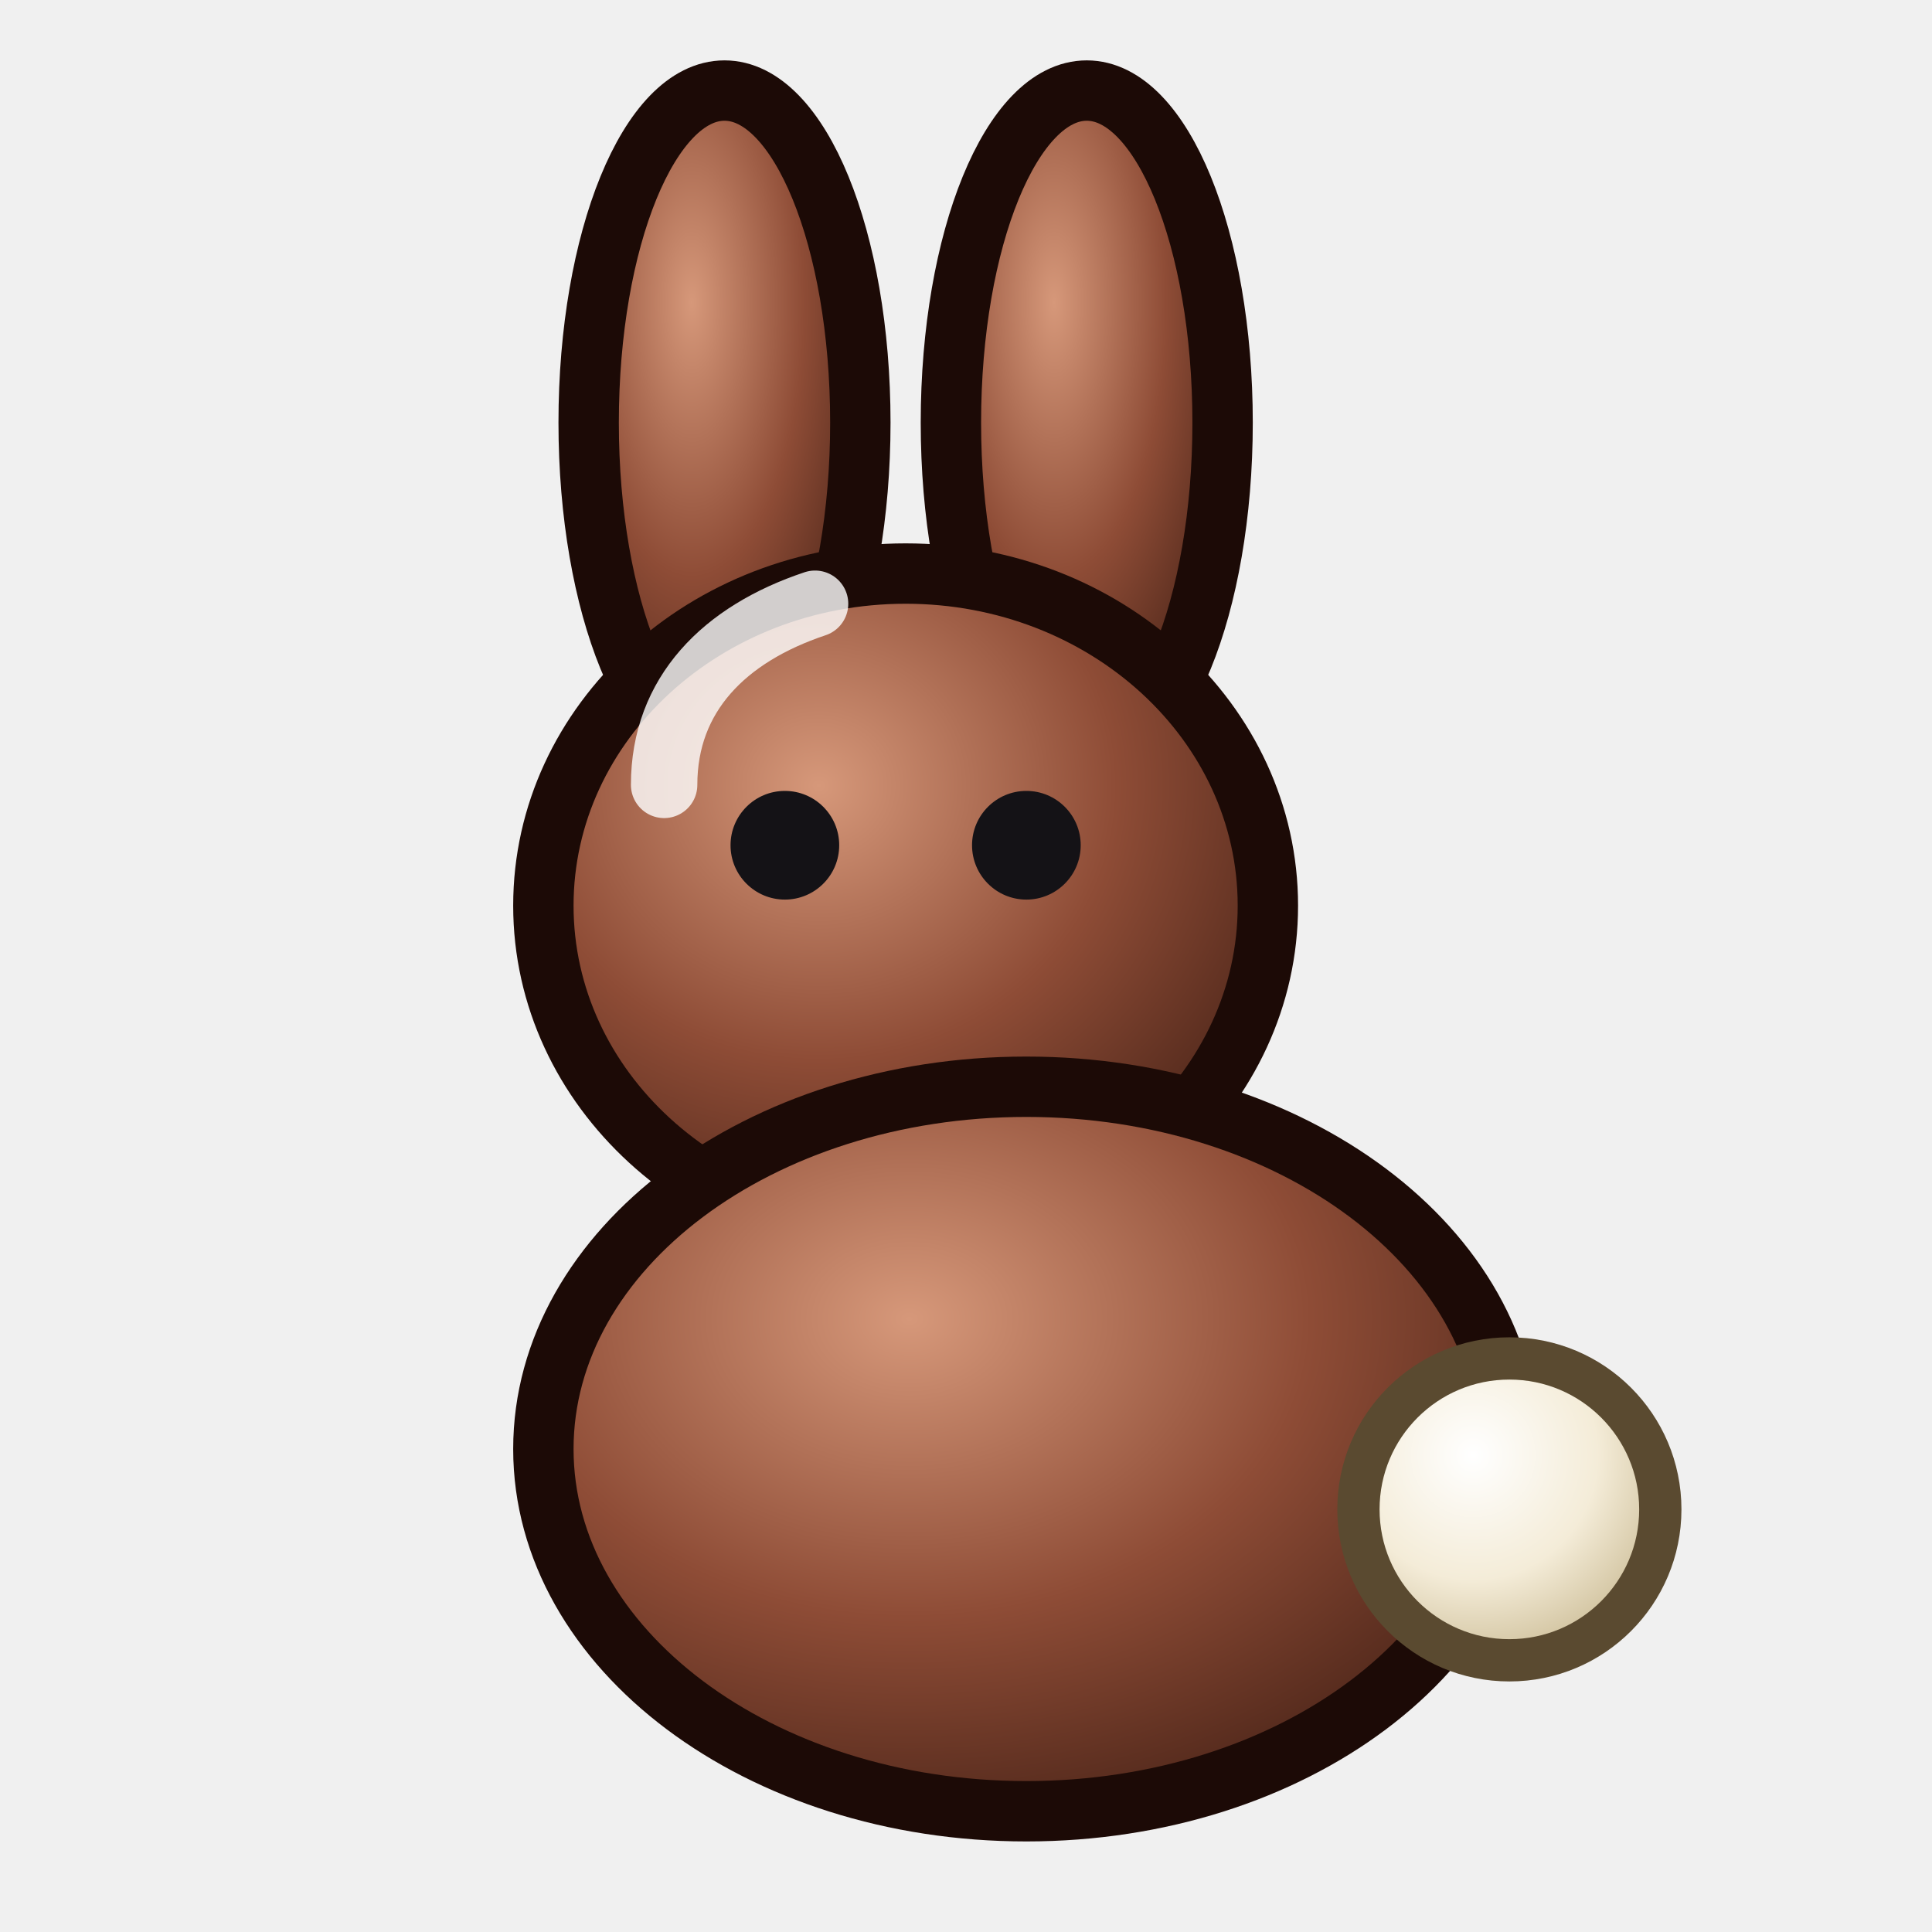
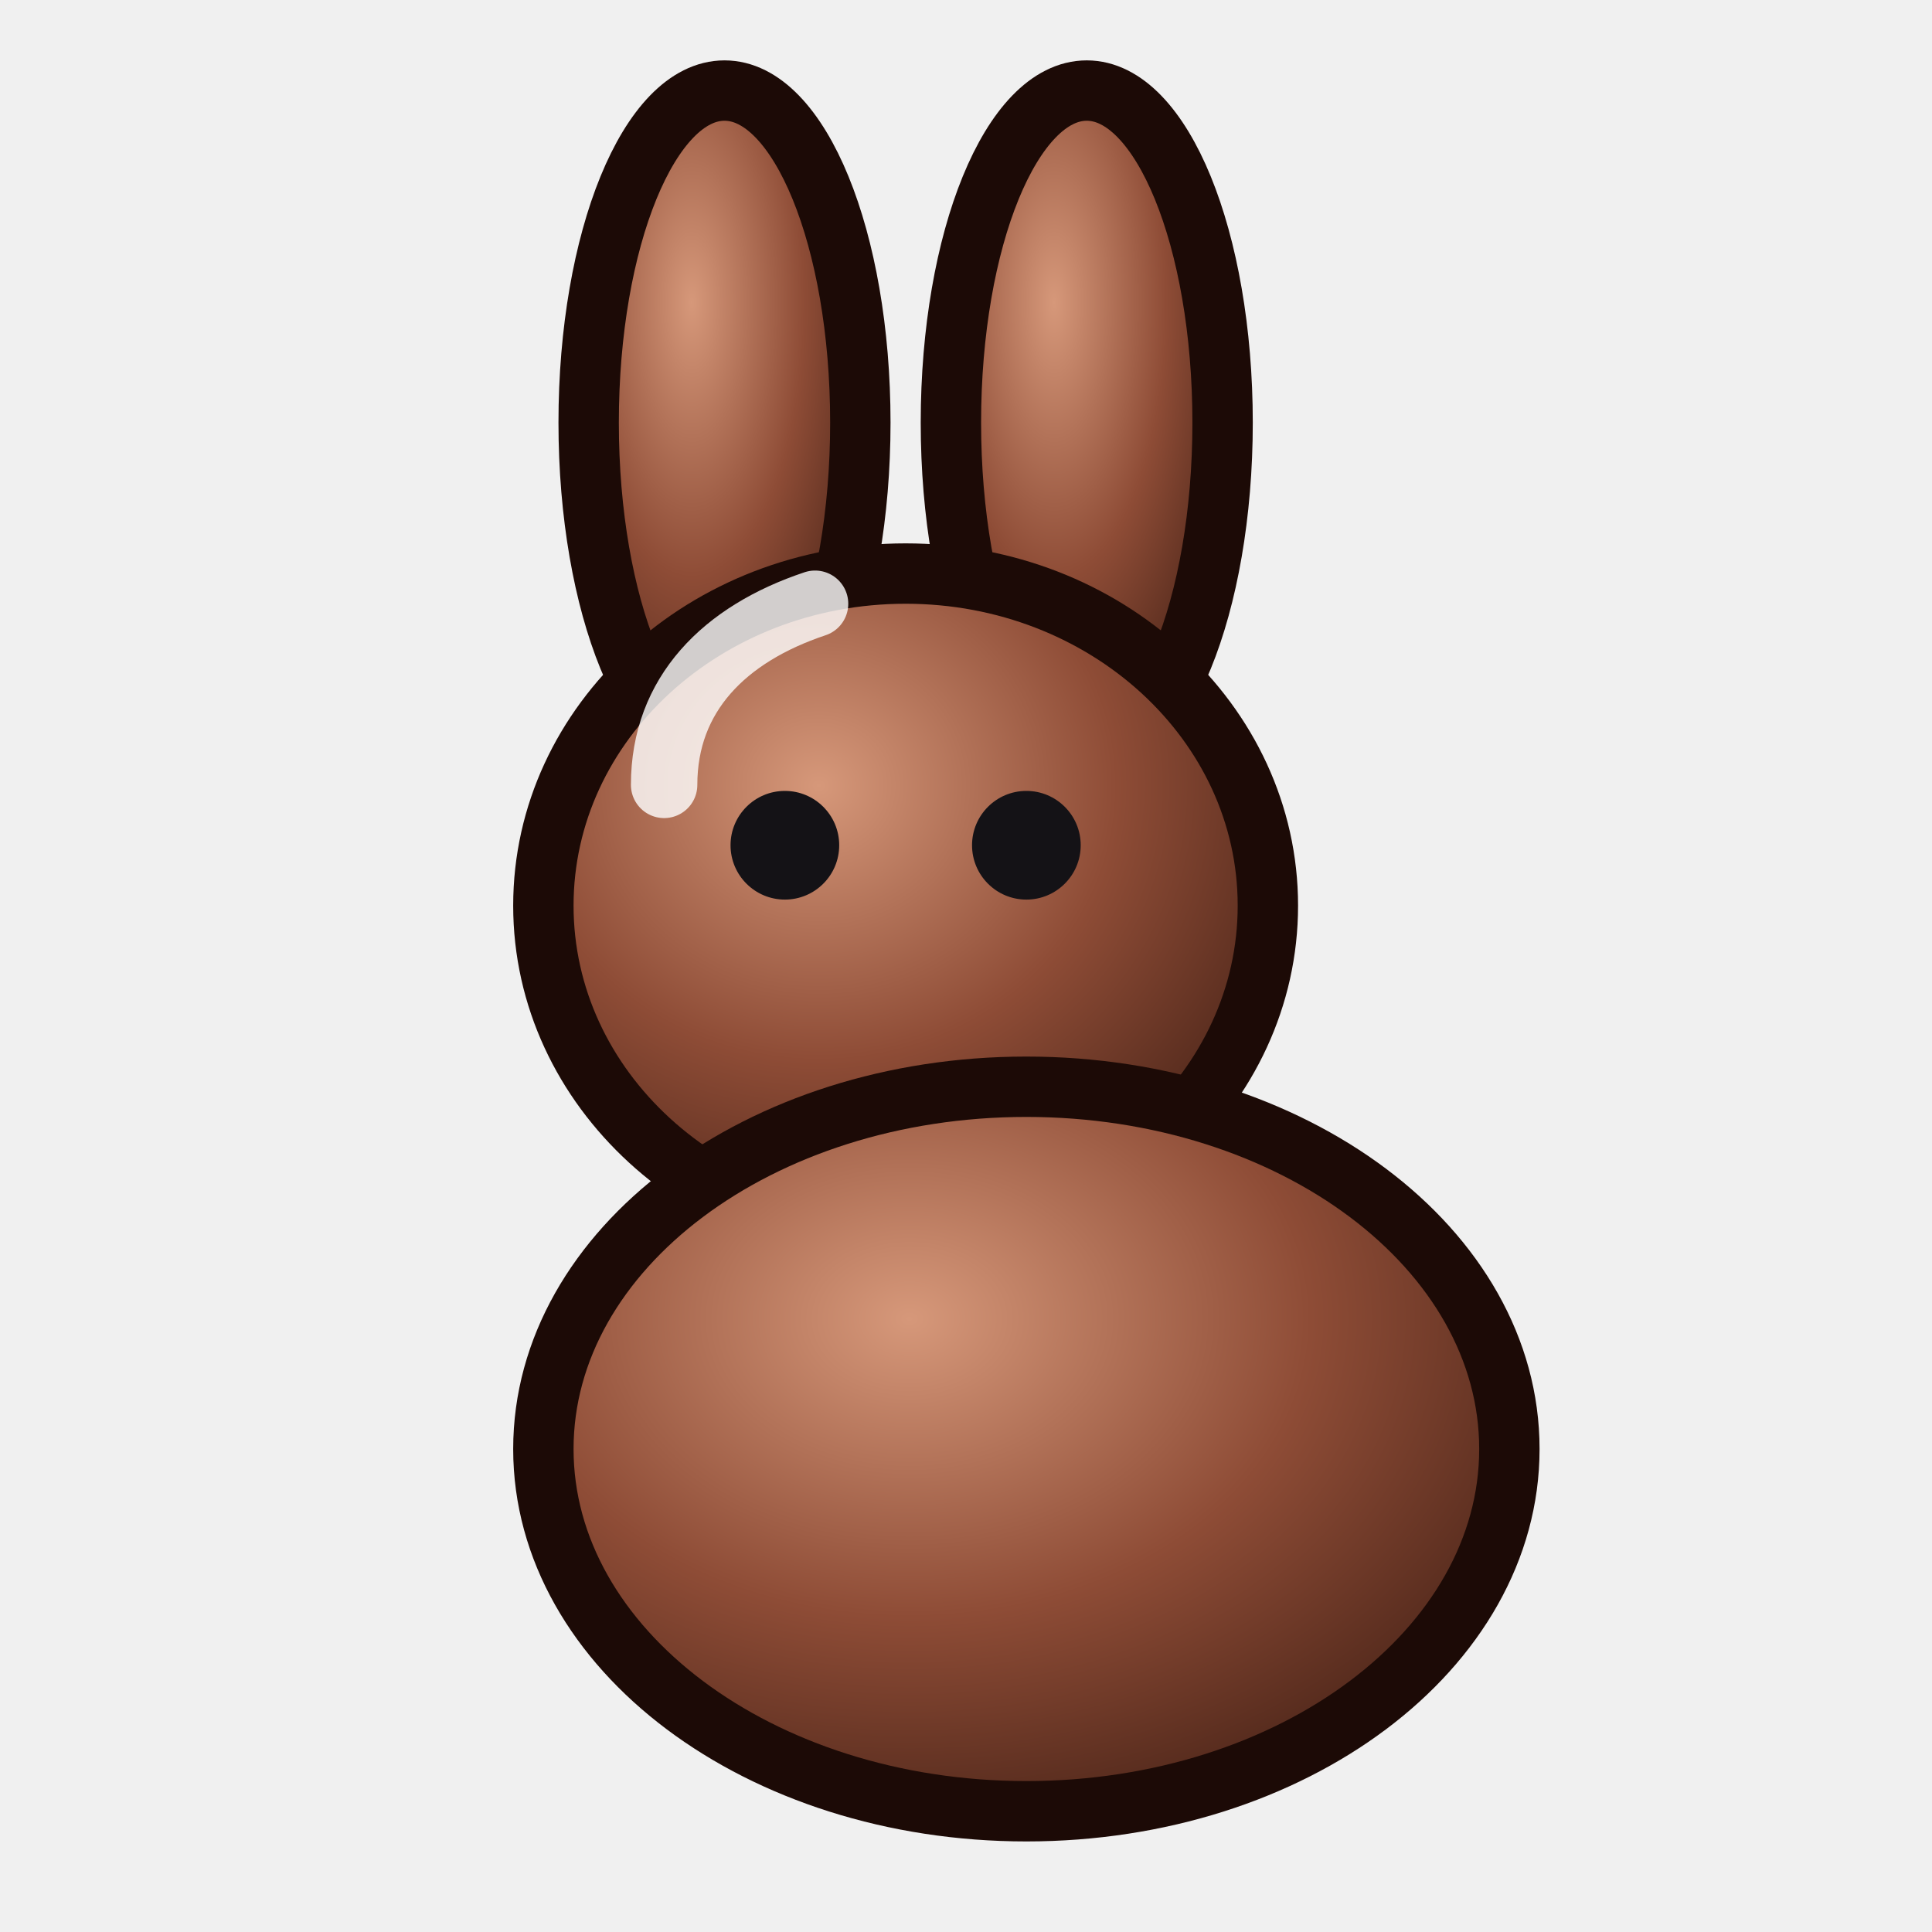
<svg xmlns="http://www.w3.org/2000/svg" data-generated="goods_icons.py" viewBox="0 0 64 64">
  <defs>
    <radialGradient id="g1" cx="0.38" cy="0.32" r="0.75">
      <stop offset="0" stop-color="#d6987a" />
      <stop offset=".55" stop-color="#8e4c36" />
      <stop offset="1" stop-color="#4a2418" />
    </radialGradient>
    <radialGradient id="g2" cx="0.38" cy="0.32" r="0.75">
      <stop offset="0" stop-color="#d6987a" />
      <stop offset=".55" stop-color="#8e4c36" />
      <stop offset="1" stop-color="#4a2418" />
    </radialGradient>
    <radialGradient id="g3" cx="0.38" cy="0.32" r="0.75">
      <stop offset="0" stop-color="#d6987a" />
      <stop offset=".55" stop-color="#8e4c36" />
      <stop offset="1" stop-color="#4a2418" />
    </radialGradient>
    <radialGradient id="g4" cx="0.38" cy="0.32" r="0.75">
      <stop offset="0" stop-color="#d6987a" />
      <stop offset=".55" stop-color="#8e4c36" />
      <stop offset="1" stop-color="#4a2418" />
    </radialGradient>
-     <radialGradient id="g5" cx="0.38" cy="0.32" r="0.75">
-       <stop offset="0" stop-color="#ffffff" />
-       <stop offset=".55" stop-color="#f4ecd8" />
-       <stop offset="1" stop-color="#c8b890" />
-     </radialGradient>
  </defs>
  <ellipse cx="24" cy="14" rx="4.5" ry="11" fill="url(#g1)" stroke="#1c0a06" stroke-width="2" />
  <ellipse cx="36" cy="14" rx="4.5" ry="11" fill="url(#g2)" stroke="#1c0a06" stroke-width="2" />
  <ellipse cx="30" cy="30" rx="12" ry="11" fill="url(#g3)" stroke="#1c0a06" stroke-width="2" />
  <ellipse cx="34" cy="48" rx="16" ry="12" fill="url(#g4)" stroke="#1c0a06" stroke-width="2" />
  <circle cx="26" cy="28" r="1.8" fill="#141216" />
  <circle cx="34" cy="28" r="1.8" fill="#141216" />
-   <ellipse cx="50" cy="50" rx="5" ry="5" fill="url(#g5)" stroke="#5a4a30" stroke-width="1.4" />
  <path d="M22 26 C22 23 24 21 27 20" fill="none" stroke="#ffffff" stroke-width="2.2" stroke-linecap="round" stroke-linejoin="round" opacity="0.8" />
</svg>
